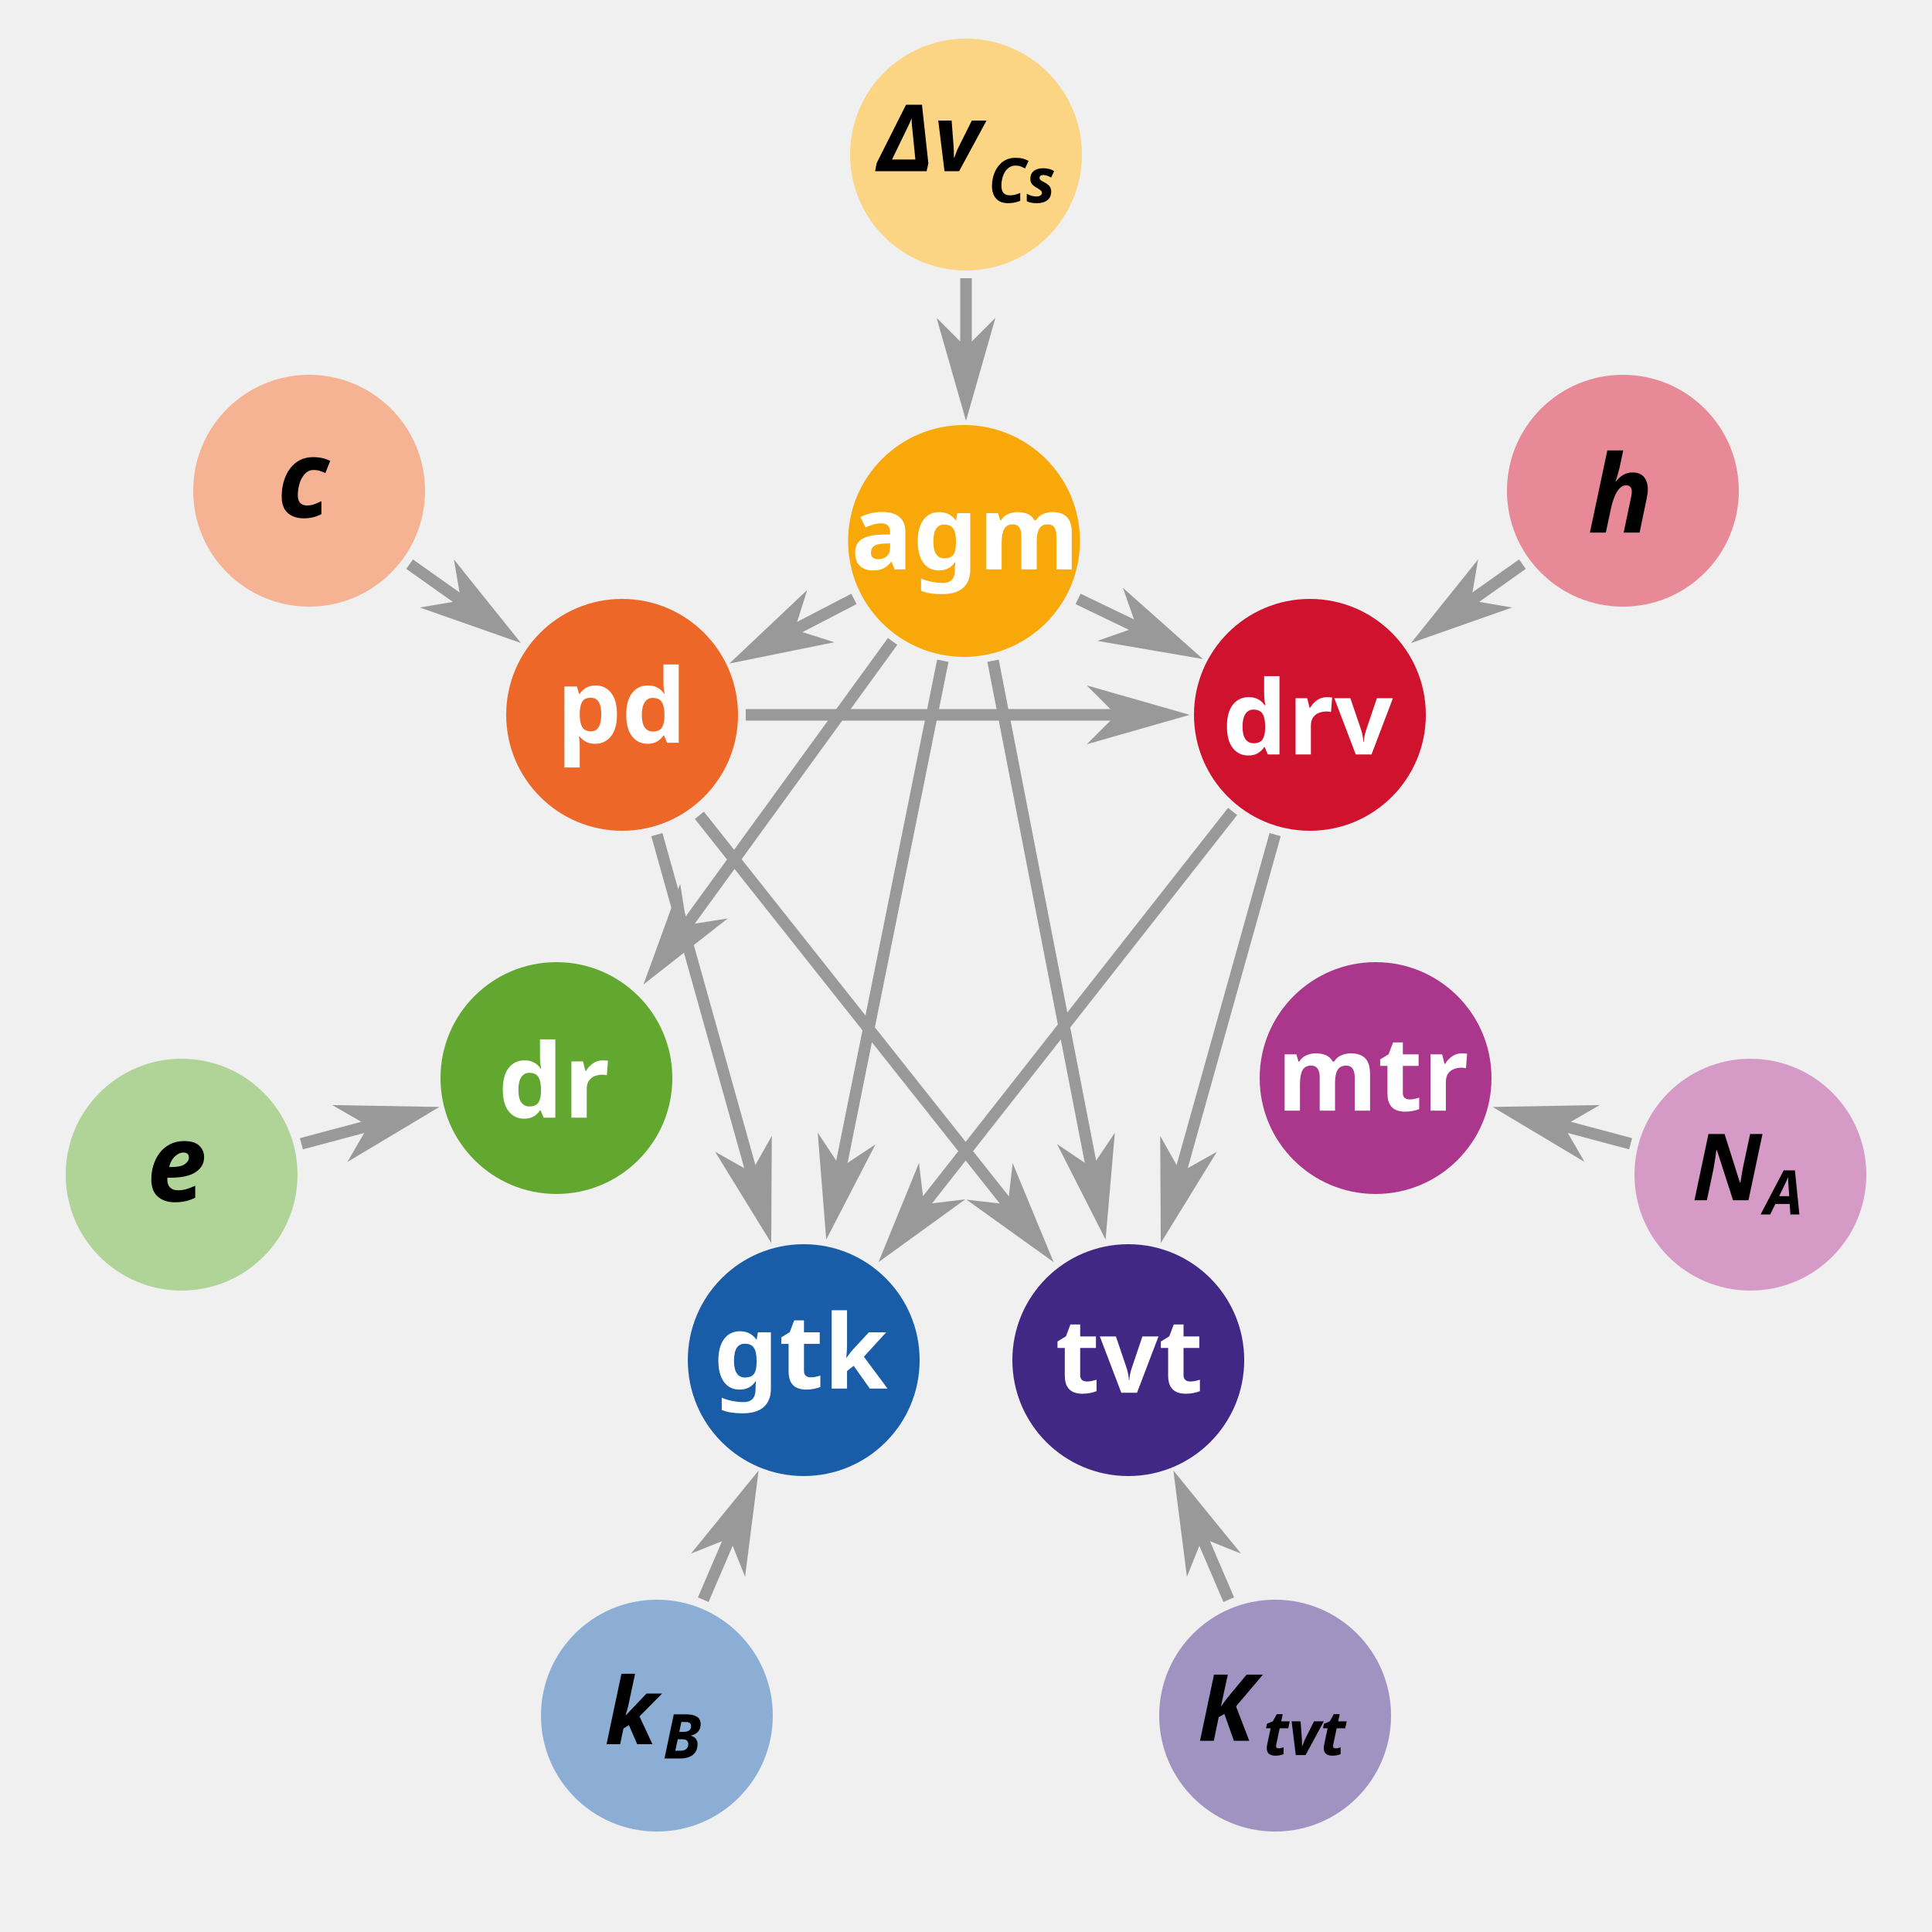
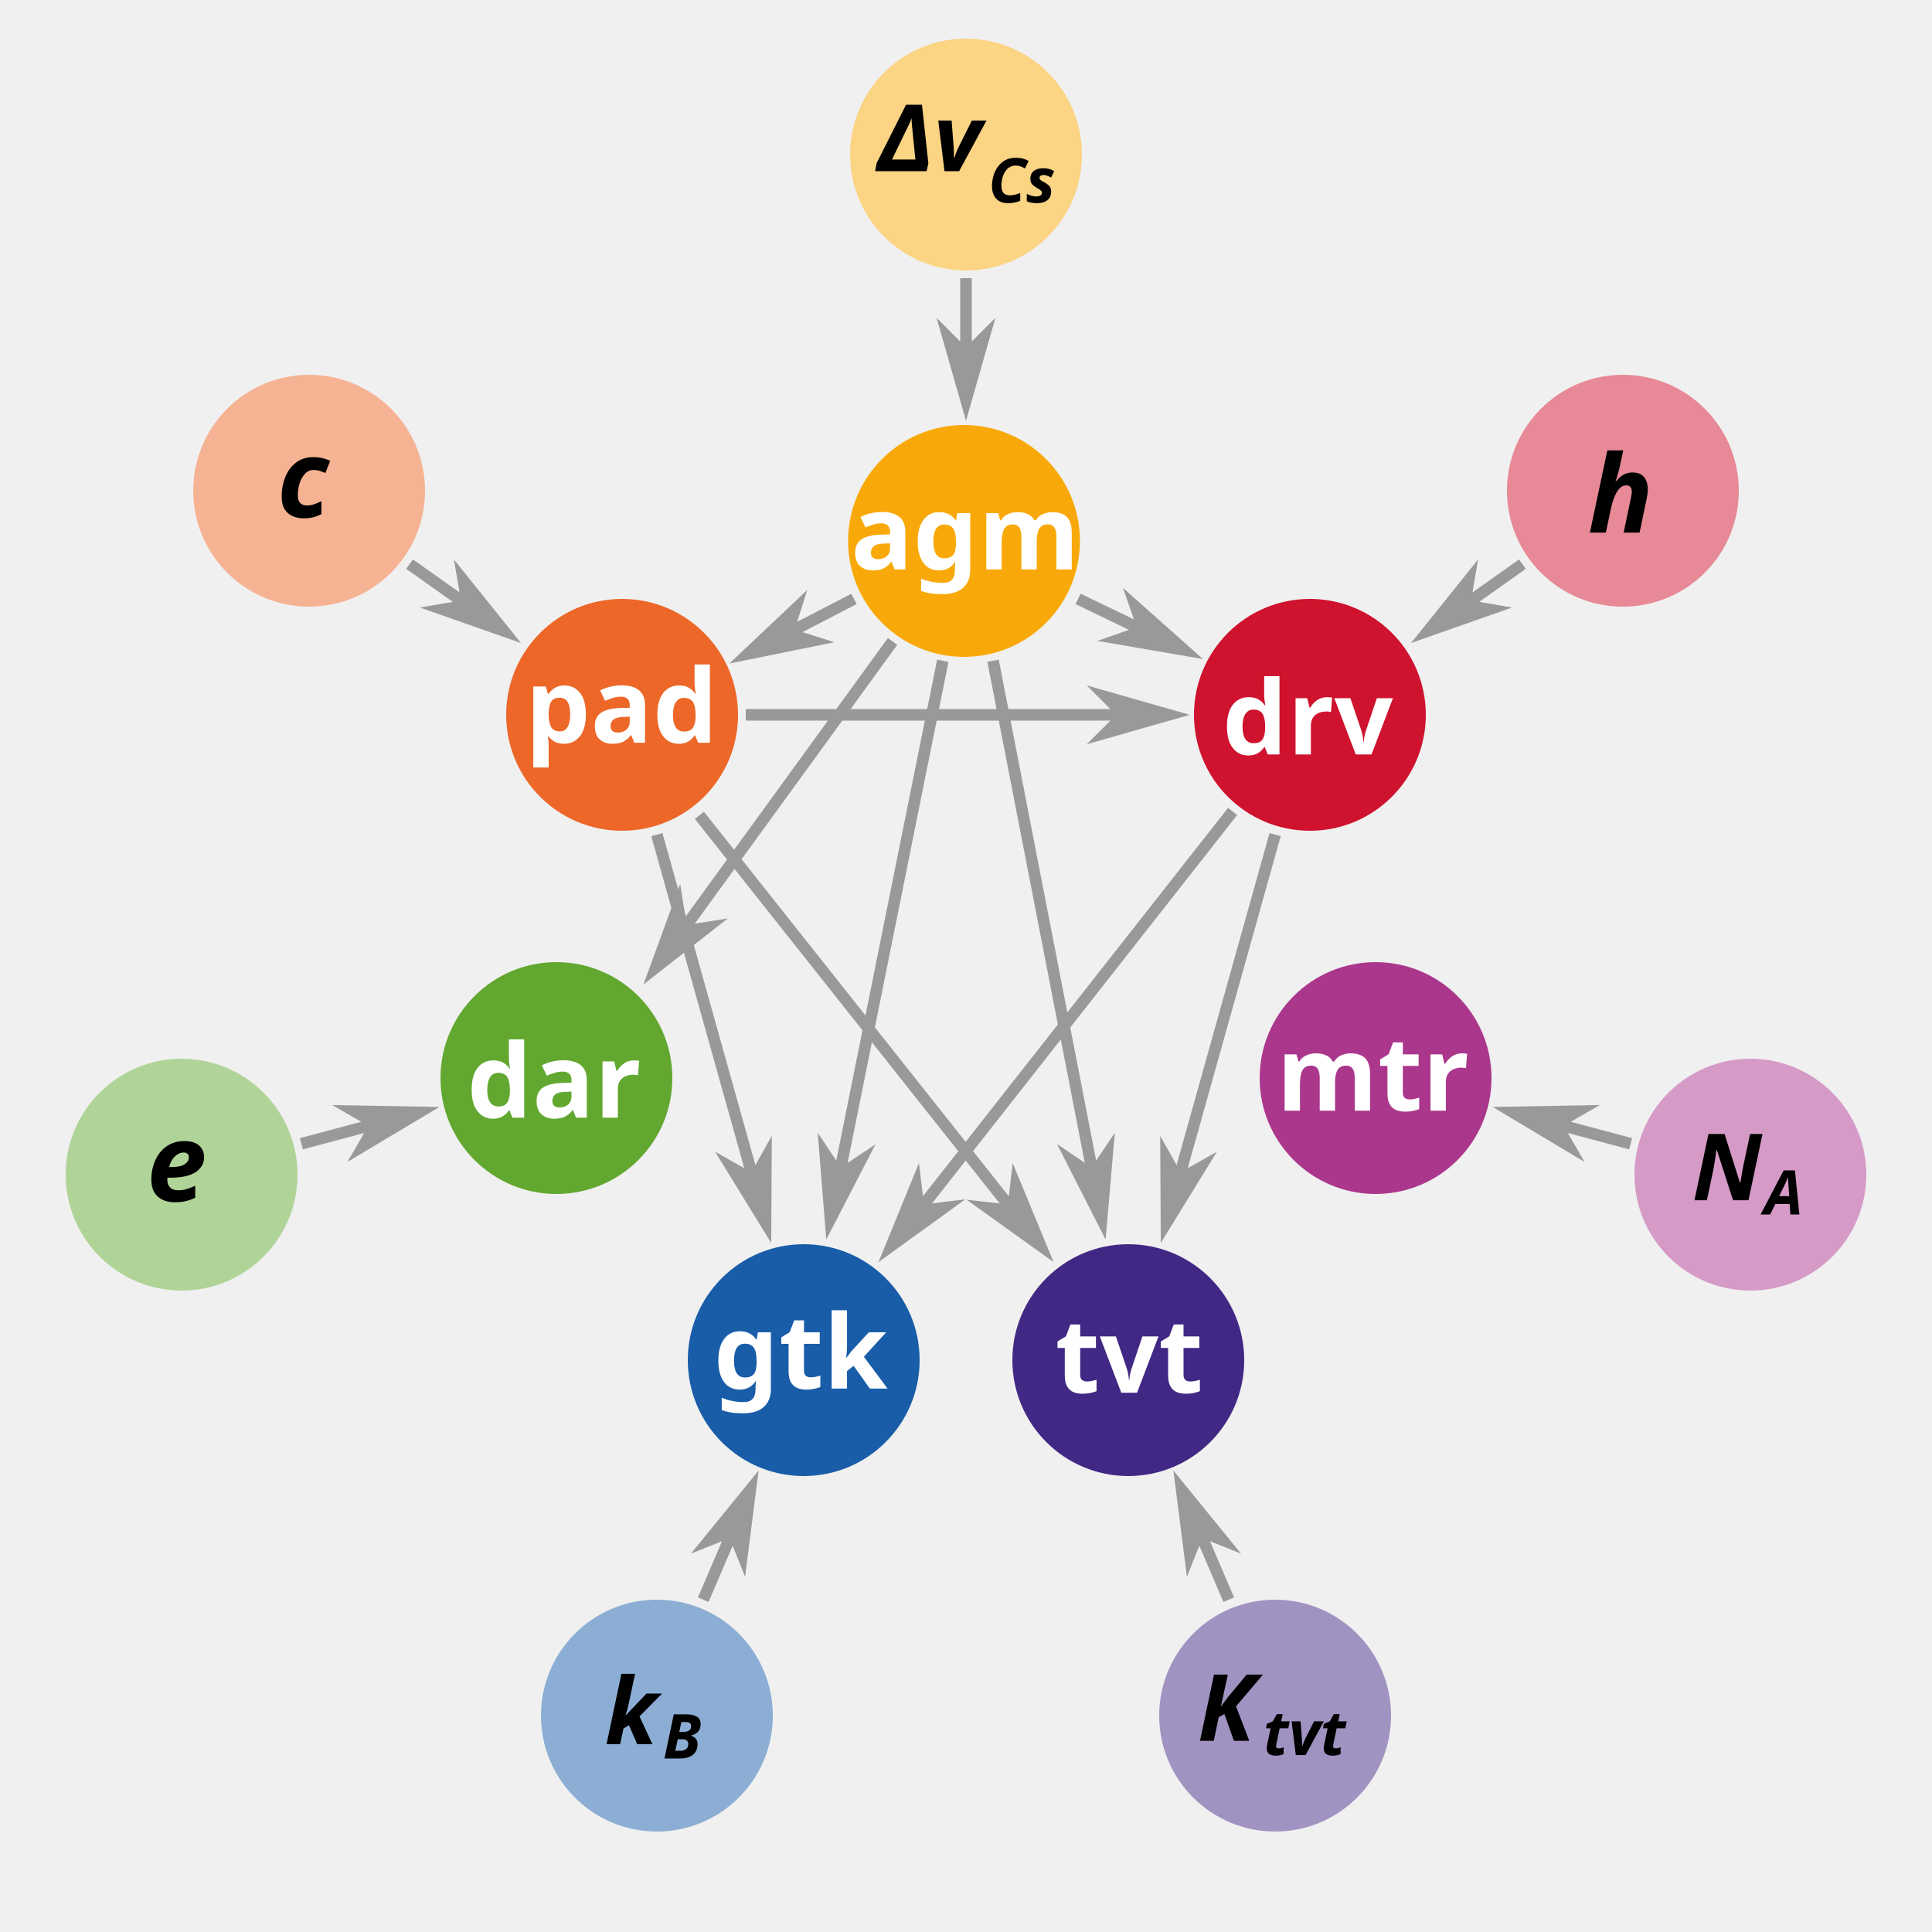
<svg xmlns="http://www.w3.org/2000/svg" width="500" height="500" version="1.1" id="svg129">
  <defs id="defs133" />
  <marker id="a" overflow="visible" orient="auto">
    <path transform="matrix(-0.4,0,0,-0.4,-4,0)" d="M 0,0 5,-5 -12.5,0 5,5 Z" fill="#999999" fill-rule="evenodd" stroke="#999999" stroke-width="1pt" id="path2" />
  </marker>
  <path d="m 106,146 24,17" marker-end="url(#a)" id="path5" style="fill:none;stroke:#999999;stroke-width:3" />
  <path d="m 250,72 v 31" marker-end="url(#a)" id="path7" style="fill:none;stroke:#999999;stroke-width:3" />
  <path d="m 394,146 -24,17" marker-end="url(#a)" id="path9" style="fill:none;stroke:#999999;stroke-width:3" />
  <path d="m 422,296 -30,-8" marker-end="url(#a)" id="path11" style="fill:none;stroke:#999999;stroke-width:3" />
  <path d="M 318,414 306,386" marker-end="url(#a)" id="path13" style="fill:none;stroke:#999999;stroke-width:3" />
  <path d="m 182,414 12,-28" marker-end="url(#a)" id="path15" style="fill:none;stroke:#999999;stroke-width:3" />
  <path d="m 78,296 30,-8" marker-end="url(#a)" id="path17" style="fill:none;stroke:#999999;stroke-width:3" />
  <path d="m 221,155 -27,14" marker-end="url(#a)" id="path19" style="fill:none;stroke:#999999;stroke-width:3" />
  <path d="m 231,166 -61,84" marker-end="url(#a)" id="path21" style="fill:none;stroke:#999999;stroke-width:3" />
  <path d="M 244,171 215,315" marker-end="url(#a)" id="path23" style="fill:none;stroke:#999999;stroke-width:3" />
  <path d="m 257,171 28,144" marker-end="url(#a)" id="path25" style="fill:none;stroke:#999999;stroke-width:3" />
  <path d="m 279,155 27,13" marker-end="url(#a)" id="path27" style="fill:none;stroke:#999999;stroke-width:3" />
  <path d="M 319,210 231,322" marker-end="url(#a)" id="path29" style="fill:none;stroke:#999999;stroke-width:3" />
  <path d="M 330,216 302,316" marker-end="url(#a)" id="path31" style="fill:none;stroke:#999999;stroke-width:3" />
  <path d="m 170,216 28,100" marker-end="url(#a)" id="path33" style="fill:none;stroke:#999999;stroke-width:3" />
  <path d="m 181,211 88,111" marker-end="url(#a)" id="path35" style="fill:none;stroke:#999999;stroke-width:3" />
  <path d="M 193,185 H 302" marker-end="url(#a)" id="path37" style="fill:none;stroke:#999999;stroke-width:3" />
  <circle cx="250" cy="40" r="30" fill="#fbd484" id="circle41" />
  <circle cx="80" cy="127" r="30" fill="#f6b393" id="circle43" />
  <circle cx="249.487" cy="140" r="30" fill="#f8a909" id="circle45" />
  <circle cx="161" cy="185" r="30" fill="#ec6728" id="circle47" />
  <circle cx="339" cy="185" r="30" fill="#cf122d" id="circle49" />
  <circle cx="144" cy="279" r="30" fill="#62a830" id="circle51" />
  <circle cx="47" cy="304" r="30" fill="#b0d498" id="circle53" />
  <circle cx="356" cy="279" r="30" fill="#ab378c" id="circle55" />
  <circle cx="453" cy="304" r="30" fill="#d59bc6" id="circle57" />
  <circle cx="292" cy="352" r="30" fill="#412884" id="circle59" />
  <circle cx="208" cy="352" r="30" fill="#195da9" id="circle61" />
  <circle cx="170" cy="444" r="30" fill="#8caed4" id="circle63" />
  <circle cx="330" cy="444" r="30" fill="#a093c2" id="circle65" />
  <circle cx="420" cy="127" r="30" fill="#e78996" id="circle67" />
  <text x="78.428" y="133.87" id="text69" style="font-style:italic;font-variant:normal;font-weight:bold;font-stretch:normal;font-size:28px;font-family:Andika;-inkscape-font-specification:'Andika, Bold Italic';font-variant-ligatures:normal;font-variant-caps:normal;font-variant-numeric:normal;font-variant-east-asian:normal;text-anchor:middle">c</text>
  <text x="419.419" y="137.835" font-style="oblique" id="text71" style="font-style:italic;font-variant:normal;font-weight:bold;font-stretch:normal;font-size:28px;font-family:Andika;-inkscape-font-specification:'Andika, Bold Italic';font-variant-ligatures:normal;font-variant-caps:normal;font-variant-numeric:normal;font-variant-east-asian:normal;text-anchor:middle">h</text>
  <text x="45.729" y="310.87" font-style="oblique" id="text73" style="font-style:italic;font-variant:normal;font-weight:bold;font-stretch:normal;font-size:28px;font-family:Andika;-inkscape-font-specification:'Andika, Bold Italic';font-variant-ligatures:normal;font-variant-caps:normal;font-variant-numeric:normal;font-variant-east-asian:normal;text-anchor:middle">e</text>
  <text x="160.87" y="192.227" id="text77" style="font-style:normal;font-variant:normal;font-weight:bold;font-stretch:normal;font-size:26.667px;font-family:Andika;-inkscape-font-specification:'Andika, Bold';font-variant-ligatures:normal;font-variant-caps:normal;font-variant-numeric:normal;font-variant-east-asian:normal;text-anchor:middle;fill:#ffffff">
-     <tspan id="tspan418" x="160.87" y="192.227">pd</tspan>
+     <tspan id="tspan2">pad</tspan>
  </text>
  <text x="249.78" y="147.357" id="text79" style="font-style:normal;font-variant:normal;font-weight:bold;font-stretch:normal;font-size:26.667px;font-family:Andika;-inkscape-font-specification:'Andika, Bold';font-variant-ligatures:normal;font-variant-caps:normal;font-variant-numeric:normal;font-variant-east-asian:normal;text-anchor:middle;fill:#ffffff">
    <tspan id="tspan357" x="249.78" y="147.357">agm</tspan>
  </text>
  <text x="338.414" y="195.254" id="text81" style="font-style:normal;font-variant:normal;font-weight:bold;font-stretch:normal;font-size:26.667px;font-family:Andika;-inkscape-font-specification:'Andika, Bold';font-variant-ligatures:normal;font-variant-caps:normal;font-variant-numeric:normal;font-variant-east-asian:normal;text-anchor:middle;fill:#ffffff">
    <tspan id="tspan420" x="338.414" y="195.254">drv</tspan>
  </text>
  <text x="143.414" y="289.254" id="text83" style="font-style:normal;font-variant:normal;font-weight:bold;font-stretch:normal;font-size:26.667px;font-family:Andika;-inkscape-font-specification:'Andika, Bold';font-variant-ligatures:normal;font-variant-caps:normal;font-variant-numeric:normal;font-variant-east-asian:normal;text-anchor:middle;fill:#ffffff">
-     <tspan id="tspan422" x="143.414" y="289.254">dr</tspan>
+     <tspan id="tspan3">dar</tspan>
  </text>
  <text x="355.316" y="287.431" font-stretch="semi-condensed" id="text85" style="font-style:normal;font-variant:normal;font-weight:bold;font-stretch:normal;font-size:26.667px;font-family:Andika;-inkscape-font-specification:'Andika, Bold';font-variant-ligatures:normal;font-variant-caps:normal;font-variant-numeric:normal;font-variant-east-asian:normal;text-anchor:middle;fill:#ffffff">
    <tspan id="tspan354" x="355.316" y="287.431">mtr</tspan>
  </text>
  <text x="207.2" y="359.357" id="text87" style="font-style:normal;font-variant:normal;font-weight:bold;font-stretch:normal;font-size:26.667px;font-family:Andika;-inkscape-font-specification:'Andika, Bold';font-variant-ligatures:normal;font-variant-caps:normal;font-variant-numeric:normal;font-variant-east-asian:normal;text-anchor:middle;fill:#ffffff">
    <tspan id="tspan358" x="207.2" y="359.357">gtk</tspan>
  </text>
  <text x="292.228" y="360.431" id="text89" style="font-style:normal;font-variant:normal;font-weight:bold;font-stretch:normal;font-size:26.667px;font-family:Andika;-inkscape-font-specification:'Andika, Bold';font-variant-ligatures:normal;font-variant-caps:normal;font-variant-numeric:normal;font-variant-east-asian:normal;text-anchor:middle;fill:#ffffff">
    <tspan id="tspan356" x="292.228" y="360.431">tvt</tspan>
  </text>
  <g id="g1067" transform="translate(-2.645142,-0.7434082)">
    <text id="text113" style="font-style:italic;font-variant:normal;font-weight:bold;font-stretch:normal;font-size:24px;font-family:Andika;-inkscape-font-specification:'Andika, Bold Italic';font-variant-ligatures:normal;font-variant-caps:normal;font-variant-numeric:normal;font-variant-east-asian:normal;text-anchor:middle" x="319.934" y="451.265">
      <tspan id="tspan477" x="319.934" y="451.265">K</tspan>
    </text>
    <text id="text465" x="329.563" y="454.96" style="font-style:italic;font-variant:normal;font-weight:bold;font-stretch:normal;font-size:16px;line-height:normal;font-family:Andika;-inkscape-font-specification:'Andika, Bold Italic';font-variant-ligatures:normal;font-variant-position:normal;font-variant-caps:normal;font-variant-numeric:normal;font-variant-alternates:normal;font-variant-east-asian:normal;text-indent:0;text-align:start;text-decoration-line:none;text-decoration-style:solid;text-decoration-color:#000000;letter-spacing:normal;word-spacing:normal;text-transform:none;writing-mode:lr-tb;direction:ltr;text-orientation:mixed;dominant-baseline:auto;baseline-shift:baseline;white-space:normal;vector-effect:none;fill:#000000;fill-opacity:1;stroke-width:1;stroke-linecap:butt;stroke-linejoin:miter;stroke-miterlimit:4;stroke-dasharray:none;stroke-dashoffset:0;stroke-opacity:1;-inkscape-stroke:none;stop-color:#000000">
      <tspan id="tspan469" x="329.563" y="454.96">tvt</tspan>
    </text>
  </g>
  <g id="g1375" transform="translate(-0.2060471,-0.08789062)">
    <text id="text125" style="font-style:italic;font-variant:normal;font-weight:bold;font-stretch:normal;font-size:24px;font-family:Andika;-inkscape-font-specification:'Andika, Bold Italic';font-variant-ligatures:normal;font-variant-caps:normal;font-variant-numeric:normal;font-variant-east-asian:normal;text-anchor:middle" x="240.714" y="44.398">
      <tspan id="tspan656" x="240.714" y="44.398">Δv</tspan>
    </text>
    <text id="text660" style="font-style:italic;font-variant:normal;font-weight:bold;font-stretch:normal;font-size:16px;font-family:Andika;-inkscape-font-specification:'Andika, Bold Italic';font-variant-ligatures:normal;font-variant-caps:normal;font-variant-numeric:normal;font-variant-east-asian:normal;text-anchor:middle" x="264.651" y="52.516">
      <tspan id="tspan662" x="264.651" y="52.516">Cs</tspan>
    </text>
  </g>
  <g id="g1199" transform="translate(76.66147,5.007599)">
    <text id="text1071" style="font-style:italic;font-variant:normal;font-weight:bold;font-stretch:normal;font-size:24px;font-family:Andika;-inkscape-font-specification:'Andika, Bold Italic';font-variant-ligatures:normal;font-variant-caps:normal;font-variant-numeric:normal;font-variant-east-asian:normal;text-anchor:middle" x="86.688" y="446.393">
      <tspan id="tspan1069" x="86.688" y="446.393">k</tspan>
    </text>
    <text id="text1075" x="94.882" y="450.088" style="font-style:italic;font-variant:normal;font-weight:bold;font-stretch:normal;font-size:16px;line-height:normal;font-family:Andika;-inkscape-font-specification:'Andika, Bold Italic';font-variant-ligatures:normal;font-variant-position:normal;font-variant-caps:normal;font-variant-numeric:normal;font-variant-alternates:normal;font-variant-east-asian:normal;text-indent:0;text-align:start;text-decoration-line:none;text-decoration-style:solid;text-decoration-color:#000000;letter-spacing:normal;word-spacing:normal;text-transform:none;writing-mode:lr-tb;direction:ltr;text-orientation:mixed;dominant-baseline:auto;baseline-shift:baseline;white-space:normal;vector-effect:none;fill:#000000;fill-opacity:1;stroke-width:1;stroke-linecap:butt;stroke-linejoin:miter;stroke-miterlimit:4;stroke-dasharray:none;stroke-dashoffset:0;stroke-opacity:1;-inkscape-stroke:none;stop-color:#000000">
      <tspan id="tspan1073" x="94.882" y="450.088">B</tspan>
    </text>
  </g>
  <g id="g1291" transform="translate(11.39038,-55.05582)">
    <text id="text1275" style="font-style:italic;font-variant:normal;font-weight:bold;font-stretch:normal;font-size:24px;font-family:Andika;-inkscape-font-specification:'Andika, Bold Italic';font-variant-ligatures:normal;font-variant-caps:normal;font-variant-numeric:normal;font-variant-east-asian:normal;text-anchor:middle" x="435.567" y="365.675">
      <tspan id="tspan1273" x="435.567" y="365.675">N</tspan>
    </text>
    <text id="text1279" x="445.197" y="369.37" style="font-style:italic;font-variant:normal;font-weight:bold;font-stretch:normal;font-size:16px;line-height:normal;font-family:Andika;-inkscape-font-specification:'Andika, Bold Italic';font-variant-ligatures:normal;font-variant-position:normal;font-variant-caps:normal;font-variant-numeric:normal;font-variant-alternates:normal;font-variant-east-asian:normal;text-indent:0;text-align:start;text-decoration-line:none;text-decoration-style:solid;text-decoration-color:#000000;letter-spacing:normal;word-spacing:normal;text-transform:none;writing-mode:lr-tb;direction:ltr;text-orientation:mixed;dominant-baseline:auto;baseline-shift:baseline;white-space:normal;vector-effect:none;fill:#000000;fill-opacity:1;stroke-width:1;stroke-linecap:butt;stroke-linejoin:miter;stroke-miterlimit:4;stroke-dasharray:none;stroke-dashoffset:0;stroke-opacity:1;-inkscape-stroke:none;stop-color:#000000">
      <tspan id="tspan1277" x="445.197" y="369.37">A</tspan>
    </text>
  </g>
</svg>
